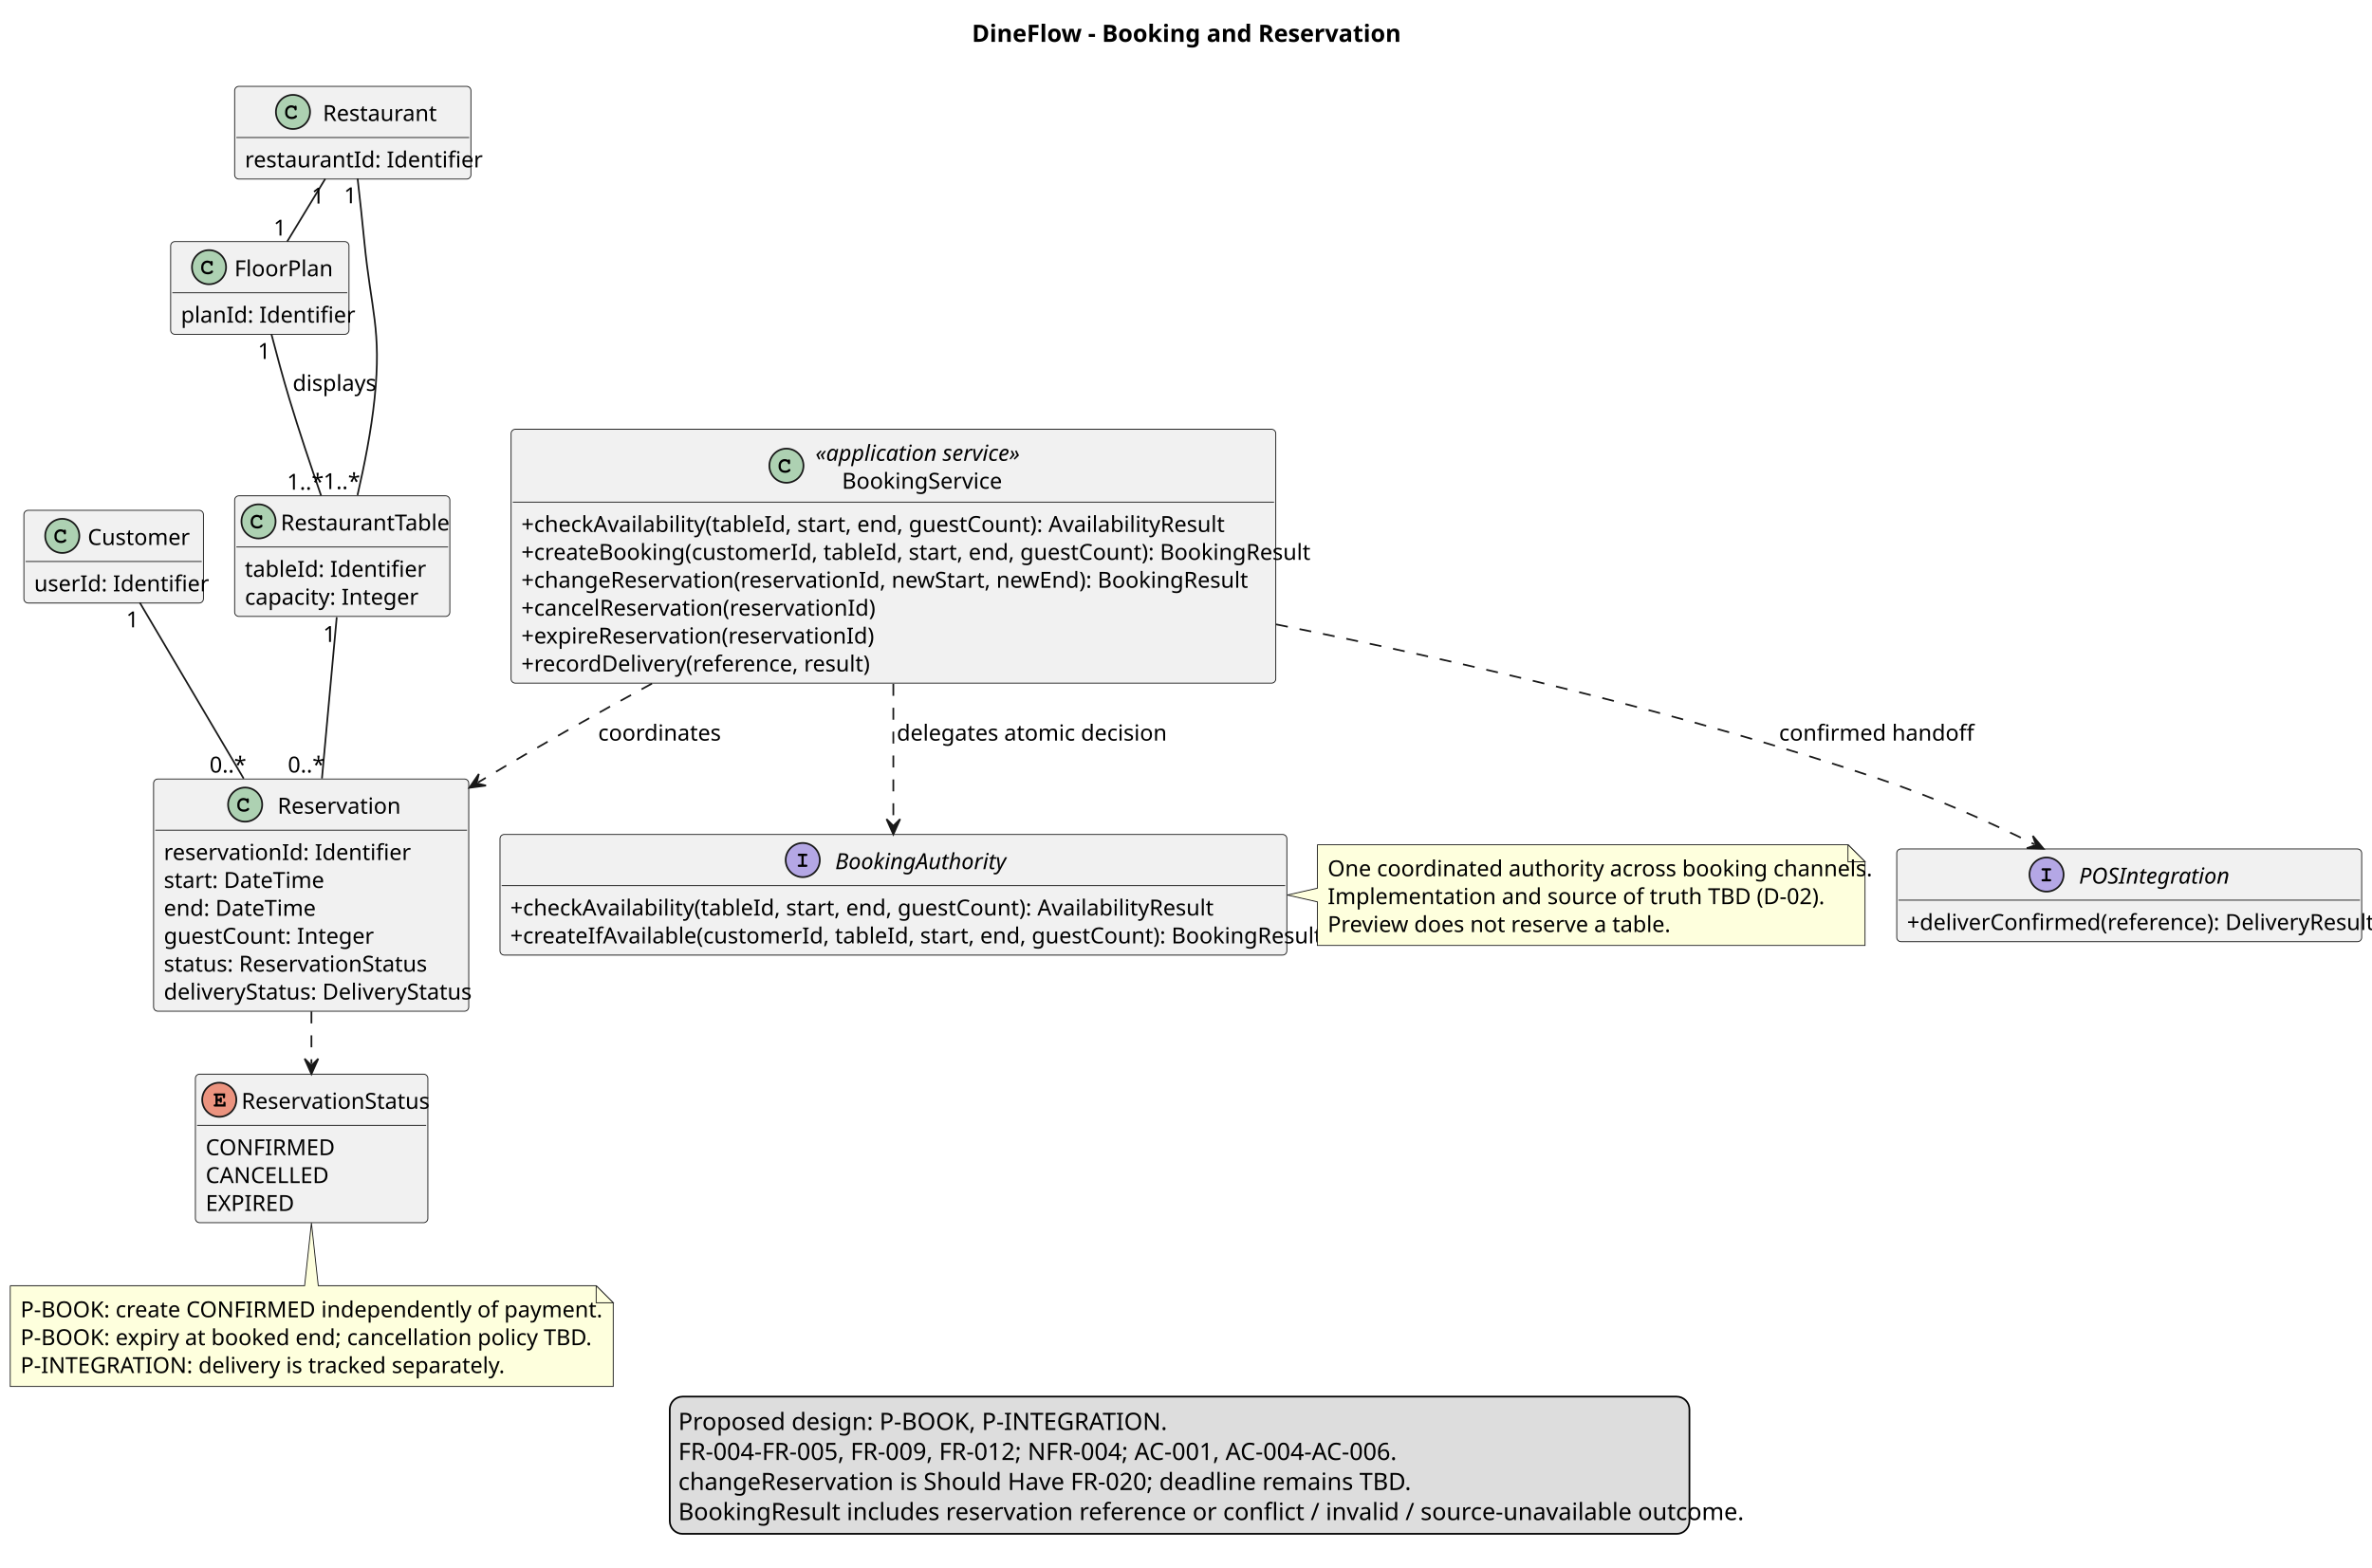
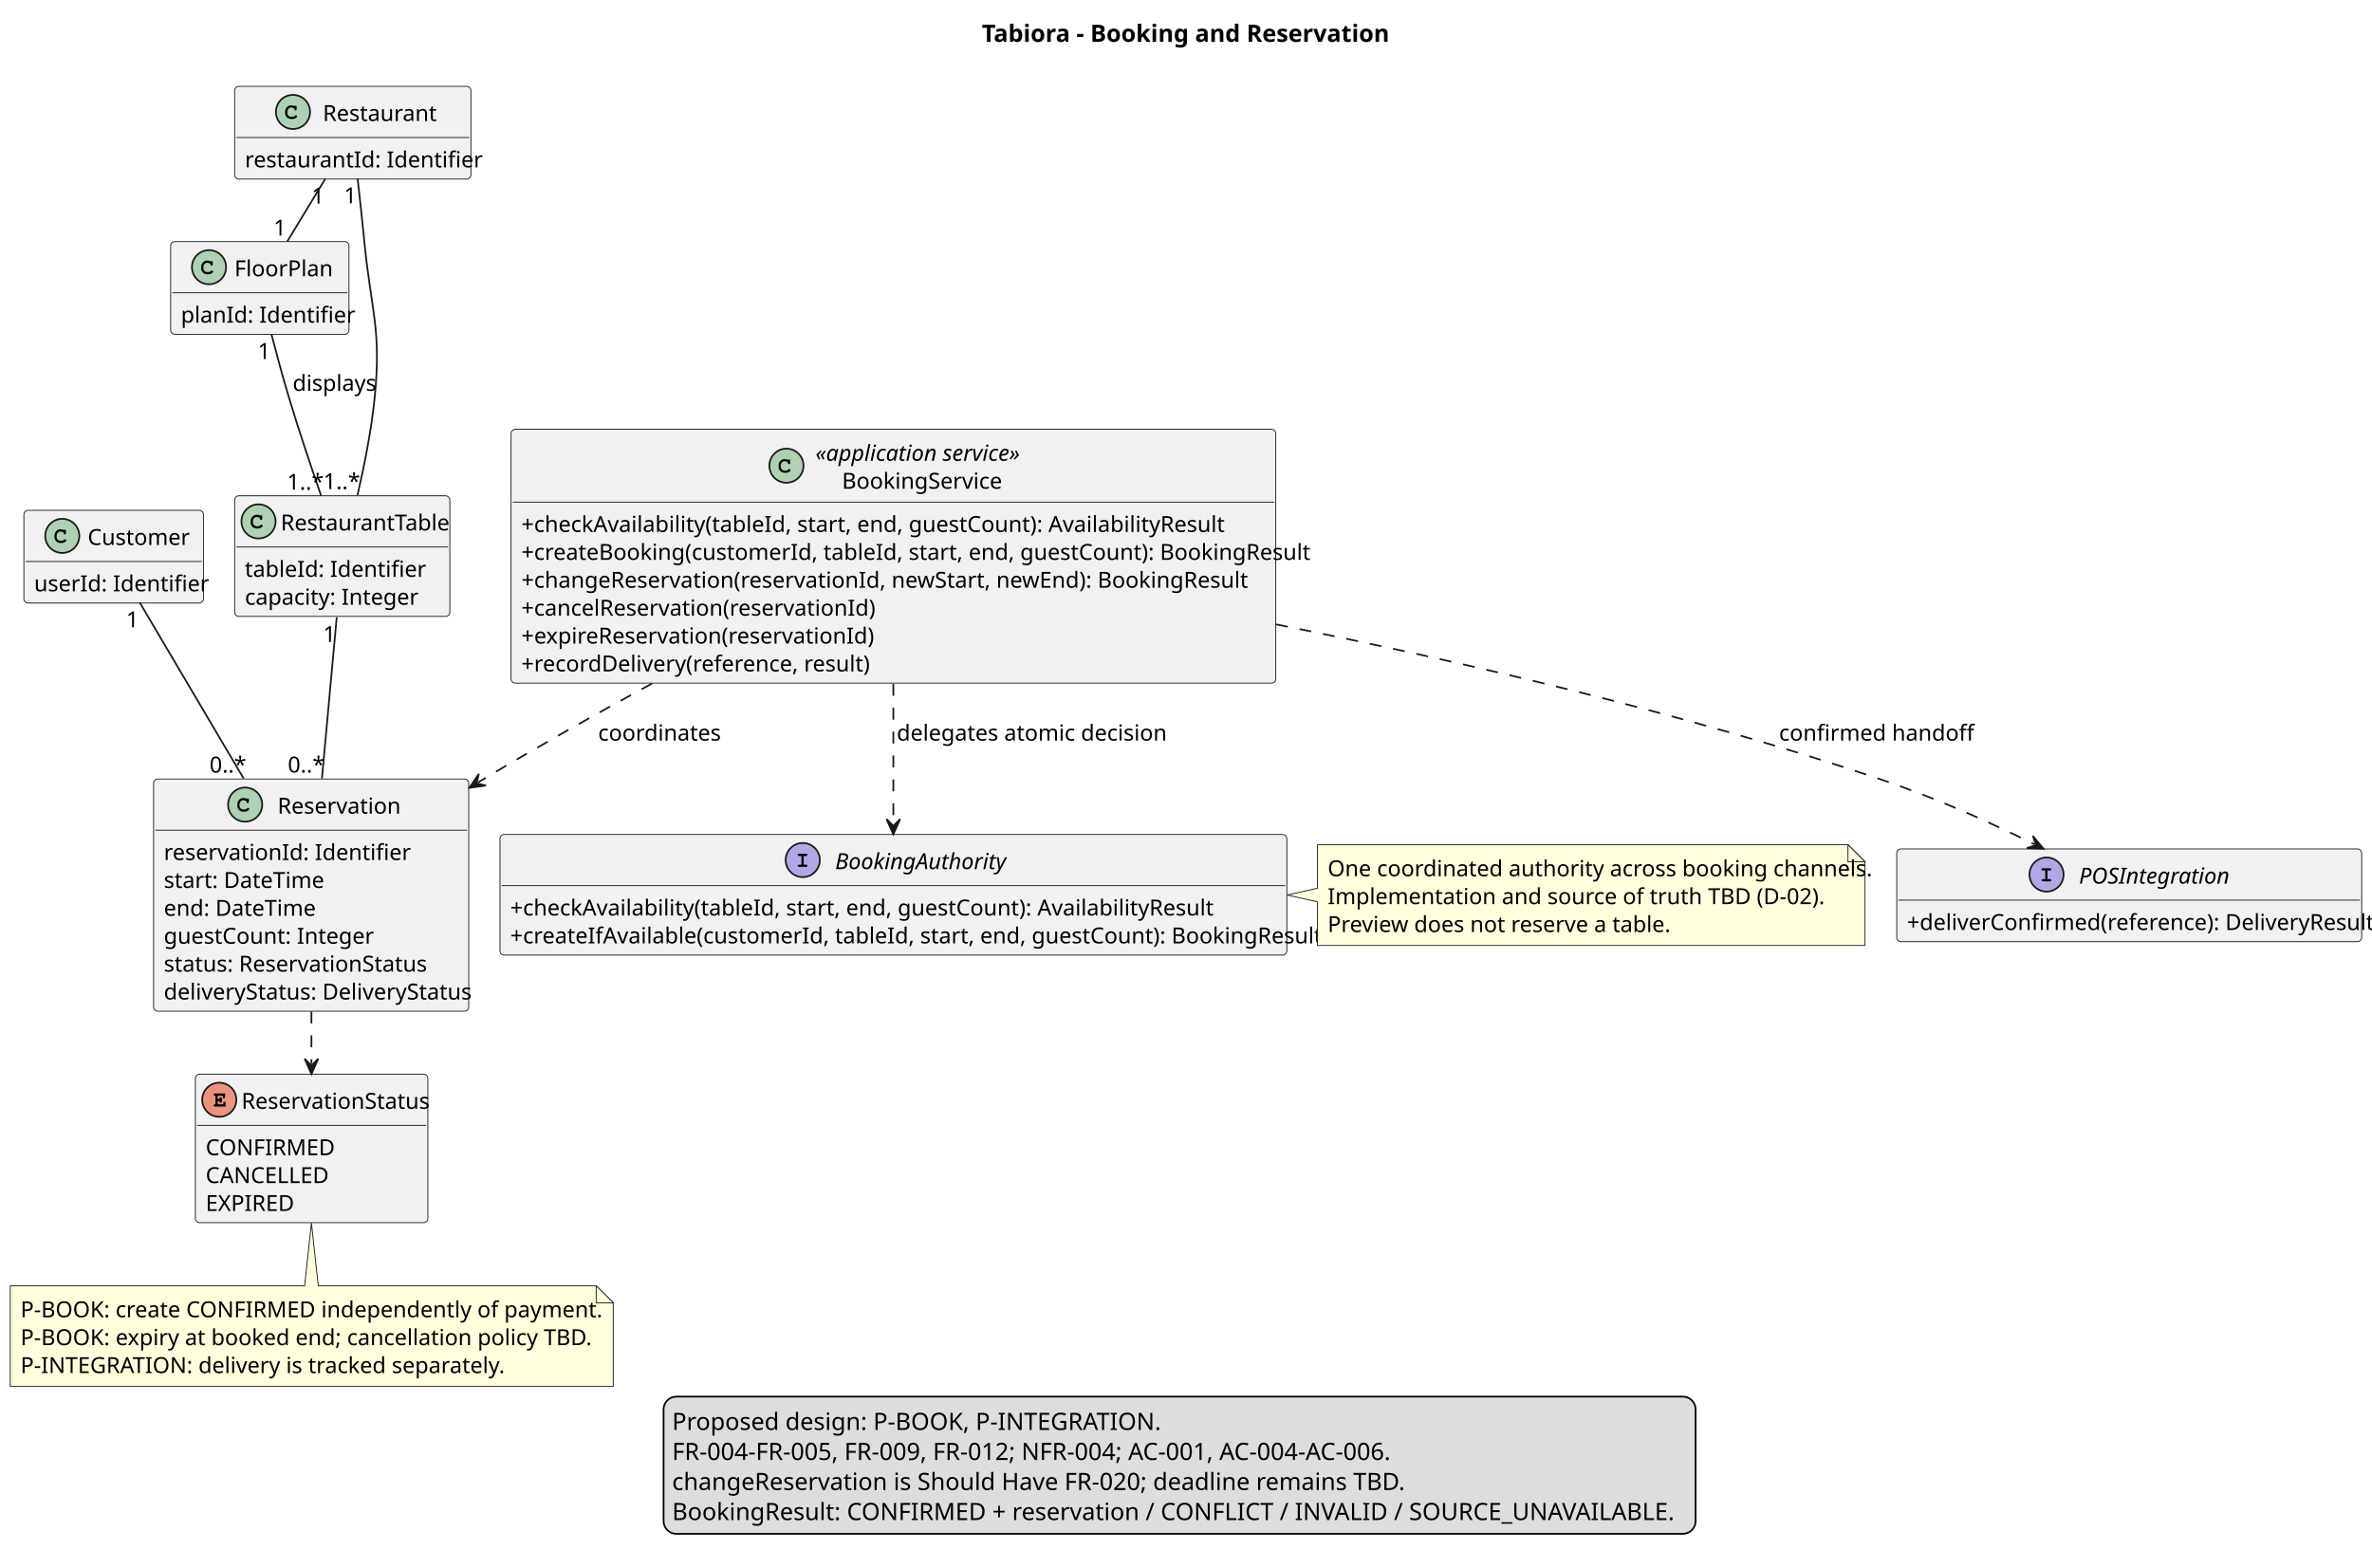
<svg xmlns="http://www.w3.org/2000/svg" contentStyleType="text/css" data-diagram-type="CLASS" height="919px" preserveAspectRatio="none" style="width:1390px;height:919px;background:#FFFFFF;" version="1.1" viewBox="0 0 1390 919" width="1390px" zoomAndPan="magnify">
  <defs />
  <g>
-     <text fill="#000000" font-family="sans-serif" font-size="14" font-weight="bold" lengthAdjust="spacing" textLength="243.469" x="569.516" y="24.533">DineFlow - Booking and Reservation</text>
+     <text fill="#000000" font-family="sans-serif" font-size="14" font-weight="bold" lengthAdjust="spacing" textLength="231.814" x="575.343" y="24.533">Tabiora - Booking and Reservation</text>
    <g class="entity" data-entity="Customer" data-source-line="11" data-uid="ent0002" id="entity_Customer">
      <rect fill="#F1F1F1" height="54.352" rx="2.5" ry="2.5" style="stroke:#181818;stroke-width:0.5;" width="105.215" x="14" y="299.109" />
      <ellipse cx="36.49" cy="314.109" fill="#ADD1B2" rx="10" ry="10" style="stroke:#181818;stroke-width:1;" />
      <path d="M37.428,310.75 Q37.553,310.578 37.693,310.5 Q37.834,310.422 38.006,310.422 Q38.287,310.422 38.459,310.625 Q38.647,310.812 38.647,311.281 L38.647,312.391 Q38.647,312.859 38.459,313.062 Q38.287,313.25 38.006,313.25 Q37.74,313.25 37.584,313.109 Q37.428,312.969 37.35,312.562 Q37.303,312.297 37.178,312.156 Q36.912,311.859 36.443,311.688 Q35.975,311.516 35.506,311.516 Q34.928,311.516 34.428,311.781 Q33.943,312.031 33.568,312.609 Q33.193,313.172 33.193,313.953 L33.193,314.797 Q33.193,315.734 33.881,316.375 Q34.568,317 35.772,317 Q36.506,317 37.006,316.797 Q37.287,316.688 37.615,316.344 Q37.818,316.141 37.928,316.094 Q38.053,316.031 38.193,316.031 Q38.459,316.031 38.647,316.234 Q38.85,316.422 38.85,316.688 Q38.85,316.953 38.584,317.266 Q38.193,317.703 37.584,317.953 Q36.772,318.297 35.787,318.297 Q34.631,318.297 33.693,317.828 Q32.943,317.438 32.412,316.625 Q31.896,315.797 31.896,314.828 L31.896,313.938 Q31.896,312.922 32.365,312.047 Q32.85,311.172 33.678,310.703 Q34.522,310.219 35.459,310.219 Q36.022,310.219 36.506,310.359 Q37.006,310.484 37.428,310.75 Z " fill="#000000" />
      <text fill="#000000" font-family="sans-serif" font-size="13" lengthAdjust="spacing" textLength="56.348" x="51.377" y="319.429">Customer</text>
      <line style="stroke:#181818;stroke-width:0.5;" x1="15" x2="118.215" y1="329.109" y2="329.109" />
      <text fill="#000000" font-family="sans-serif" font-size="13" lengthAdjust="spacing" textLength="93.215" x="20" y="346.604">userId: Identifier</text>
    </g>
    <g class="entity" data-entity="Restaurant" data-source-line="14" data-uid="ent0003" id="entity_Restaurant">
      <rect fill="#F1F1F1" height="54.352" rx="2.5" ry="2.5" style="stroke:#181818;stroke-width:0.5;" width="138.458" x="137.5" y="50.609" />
      <ellipse cx="171.69" cy="65.609" fill="#ADD1B2" rx="10" ry="10" style="stroke:#181818;stroke-width:1;" />
      <path d="M172.628,62.25 Q172.753,62.078 172.893,62 Q173.034,61.922 173.206,61.922 Q173.487,61.922 173.659,62.125 Q173.846,62.312 173.846,62.781 L173.846,63.891 Q173.846,64.359 173.659,64.562 Q173.487,64.75 173.206,64.75 Q172.94,64.75 172.784,64.609 Q172.628,64.469 172.55,64.062 Q172.503,63.797 172.378,63.656 Q172.112,63.359 171.643,63.188 Q171.175,63.016 170.706,63.016 Q170.128,63.016 169.628,63.281 Q169.143,63.531 168.768,64.109 Q168.393,64.672 168.393,65.453 L168.393,66.297 Q168.393,67.234 169.081,67.875 Q169.768,68.5 170.971,68.5 Q171.706,68.5 172.206,68.297 Q172.487,68.188 172.815,67.844 Q173.018,67.641 173.128,67.594 Q173.253,67.531 173.393,67.531 Q173.659,67.531 173.846,67.734 Q174.05,67.922 174.05,68.188 Q174.05,68.453 173.784,68.766 Q173.393,69.203 172.784,69.453 Q171.971,69.797 170.987,69.797 Q169.831,69.797 168.893,69.328 Q168.143,68.938 167.612,68.125 Q167.096,67.297 167.096,66.328 L167.096,65.438 Q167.096,64.422 167.565,63.547 Q168.05,62.672 168.878,62.203 Q169.721,61.719 170.659,61.719 Q171.221,61.719 171.706,61.859 Q172.206,61.984 172.628,62.25 Z " fill="#000000" />
      <text fill="#000000" font-family="sans-serif" font-size="13" lengthAdjust="spacing" textLength="63.591" x="189.177" y="70.929">Restaurant</text>
      <line style="stroke:#181818;stroke-width:0.5;" x1="138.5" x2="274.958" y1="80.609" y2="80.609" />
      <text fill="#000000" font-family="sans-serif" font-size="13" lengthAdjust="spacing" textLength="126.458" x="143.5" y="98.105">restaurantId: Identifier</text>
    </g>
    <g class="entity" data-entity="FloorPlan" data-source-line="17" data-uid="ent0004" id="entity_FloorPlan">
      <rect fill="#F1F1F1" height="54.352" rx="2.5" ry="2.5" style="stroke:#181818;stroke-width:0.5;" width="104.504" x="100" y="141.609" />
      <ellipse cx="122.49" cy="156.609" fill="#ADD1B2" rx="10" ry="10" style="stroke:#181818;stroke-width:1;" />
      <path d="M123.428,153.25 Q123.553,153.078 123.693,153 Q123.834,152.922 124.006,152.922 Q124.287,152.922 124.459,153.125 Q124.647,153.312 124.647,153.781 L124.647,154.891 Q124.647,155.359 124.459,155.562 Q124.287,155.75 124.006,155.75 Q123.74,155.75 123.584,155.609 Q123.428,155.469 123.35,155.062 Q123.303,154.797 123.178,154.656 Q122.912,154.359 122.443,154.188 Q121.975,154.016 121.506,154.016 Q120.928,154.016 120.428,154.281 Q119.943,154.531 119.568,155.109 Q119.193,155.672 119.193,156.453 L119.193,157.297 Q119.193,158.234 119.881,158.875 Q120.568,159.5 121.772,159.5 Q122.506,159.5 123.006,159.297 Q123.287,159.188 123.615,158.844 Q123.818,158.641 123.928,158.594 Q124.053,158.531 124.193,158.531 Q124.459,158.531 124.647,158.734 Q124.85,158.922 124.85,159.188 Q124.85,159.453 124.584,159.766 Q124.193,160.203 123.584,160.453 Q122.772,160.797 121.787,160.797 Q120.631,160.797 119.693,160.328 Q118.943,159.938 118.412,159.125 Q117.897,158.297 117.897,157.328 L117.897,156.438 Q117.897,155.422 118.365,154.547 Q118.85,153.672 119.678,153.203 Q120.522,152.719 121.459,152.719 Q122.022,152.719 122.506,152.859 Q123.006,152.984 123.428,153.25 Z " fill="#000000" />
      <text fill="#000000" font-family="sans-serif" font-size="13" lengthAdjust="spacing" textLength="55.637" x="137.377" y="161.929">FloorPlan</text>
      <line style="stroke:#181818;stroke-width:0.5;" x1="101" x2="203.504" y1="171.609" y2="171.609" />
      <text fill="#000000" font-family="sans-serif" font-size="13" lengthAdjust="spacing" textLength="92.504" x="106" y="189.105">planId: Identifier</text>
    </g>
    <g class="entity" data-entity="RestaurantTable" data-source-line="20" data-uid="ent0005" id="entity_RestaurantTable">
      <rect fill="#F1F1F1" height="70.703" rx="2.5" ry="2.5" style="stroke:#181818;stroke-width:0.5;" width="126.11" x="137.5" y="290.609" />
      <ellipse cx="151.5" cy="305.609" fill="#ADD1B2" rx="10" ry="10" style="stroke:#181818;stroke-width:1;" />
      <path d="M152.438,302.25 Q152.562,302.078 152.703,302 Q152.844,301.922 153.016,301.922 Q153.297,301.922 153.469,302.125 Q153.656,302.312 153.656,302.781 L153.656,303.891 Q153.656,304.359 153.469,304.562 Q153.297,304.75 153.016,304.75 Q152.75,304.75 152.594,304.609 Q152.438,304.469 152.359,304.062 Q152.312,303.797 152.188,303.656 Q151.922,303.359 151.453,303.188 Q150.984,303.016 150.516,303.016 Q149.938,303.016 149.438,303.281 Q148.953,303.531 148.578,304.109 Q148.203,304.672 148.203,305.453 L148.203,306.297 Q148.203,307.234 148.891,307.875 Q149.578,308.5 150.781,308.5 Q151.516,308.5 152.016,308.297 Q152.297,308.188 152.625,307.844 Q152.828,307.641 152.938,307.594 Q153.062,307.531 153.203,307.531 Q153.469,307.531 153.656,307.734 Q153.859,307.922 153.859,308.188 Q153.859,308.453 153.594,308.766 Q153.203,309.203 152.594,309.453 Q151.781,309.797 150.797,309.797 Q149.641,309.797 148.703,309.328 Q147.953,308.938 147.422,308.125 Q146.906,307.297 146.906,306.328 L146.906,305.438 Q146.906,304.422 147.375,303.547 Q147.859,302.672 148.688,302.203 Q149.531,301.719 150.469,301.719 Q151.031,301.719 151.516,301.859 Q152.016,301.984 152.438,302.25 Z " fill="#000000" />
      <text fill="#000000" font-family="sans-serif" font-size="13" lengthAdjust="spacing" textLength="96.11" x="164.5" y="310.929">RestaurantTable</text>
      <line style="stroke:#181818;stroke-width:0.5;" x1="138.5" x2="262.61" y1="320.609" y2="320.609" />
      <text fill="#000000" font-family="sans-serif" font-size="13" lengthAdjust="spacing" textLength="96.116" x="143.5" y="338.104">tableId: Identifier</text>
      <text fill="#000000" font-family="sans-serif" font-size="13" lengthAdjust="spacing" textLength="95.386" x="143.5" y="354.456">capacity: Integer</text>
    </g>
    <g class="entity" data-entity="Reservation" data-source-line="24" data-uid="ent0006" id="entity_Reservation">
      <rect fill="#F1F1F1" height="136.109" rx="2.5" ry="2.5" style="stroke:#181818;stroke-width:0.5;" width="184.682" x="90" y="456.609" />
      <ellipse cx="143.657" cy="471.609" fill="#ADD1B2" rx="10" ry="10" style="stroke:#181818;stroke-width:1;" />
      <path d="M144.595,468.25 Q144.72,468.078 144.86,468 Q145.001,467.922 145.173,467.922 Q145.454,467.922 145.626,468.125 Q145.814,468.312 145.814,468.781 L145.814,469.891 Q145.814,470.359 145.626,470.562 Q145.454,470.75 145.173,470.75 Q144.907,470.75 144.751,470.609 Q144.595,470.469 144.517,470.062 Q144.47,469.797 144.345,469.656 Q144.079,469.359 143.61,469.188 Q143.142,469.016 142.673,469.016 Q142.095,469.016 141.595,469.281 Q141.11,469.531 140.735,470.109 Q140.36,470.672 140.36,471.453 L140.36,472.297 Q140.36,473.234 141.048,473.875 Q141.735,474.5 142.939,474.5 Q143.673,474.5 144.173,474.297 Q144.454,474.188 144.782,473.844 Q144.985,473.641 145.095,473.594 Q145.22,473.531 145.36,473.531 Q145.626,473.531 145.814,473.734 Q146.017,473.922 146.017,474.188 Q146.017,474.453 145.751,474.766 Q145.36,475.203 144.751,475.453 Q143.939,475.797 142.954,475.797 Q141.798,475.797 140.86,475.328 Q140.11,474.938 139.579,474.125 Q139.064,473.297 139.064,472.328 L139.064,471.438 Q139.064,470.422 139.532,469.547 Q140.017,468.672 140.845,468.203 Q141.689,467.719 142.626,467.719 Q143.189,467.719 143.673,467.859 Q144.173,467.984 144.595,468.25 Z " fill="#000000" />
      <text fill="#000000" font-family="sans-serif" font-size="13" lengthAdjust="spacing" textLength="69.367" x="162.657" y="476.929">Reservation</text>
      <line style="stroke:#181818;stroke-width:0.5;" x1="91" x2="273.682" y1="486.609" y2="486.609" />
      <text fill="#000000" font-family="sans-serif" font-size="13" lengthAdjust="spacing" textLength="132.234" x="96" y="504.104">reservationId: Identifier</text>
      <text fill="#000000" font-family="sans-serif" font-size="13" lengthAdjust="spacing" textLength="88.855" x="96" y="520.456">start: DateTime</text>
      <text fill="#000000" font-family="sans-serif" font-size="13" lengthAdjust="spacing" textLength="85.262" x="96" y="536.808">end: DateTime</text>
      <text fill="#000000" font-family="sans-serif" font-size="13" lengthAdjust="spacing" textLength="114.188" x="96" y="553.159">guestCount: Integer</text>
      <text fill="#000000" font-family="sans-serif" font-size="13" lengthAdjust="spacing" textLength="148.129" x="96" y="569.511">status: ReservationStatus</text>
      <text fill="#000000" font-family="sans-serif" font-size="13" lengthAdjust="spacing" textLength="172.682" x="96" y="585.862">deliveryStatus: DeliveryStatus</text>
    </g>
    <g class="entity" data-entity="ReservationStatus" data-source-line="32" data-uid="ent0007" id="entity_ReservationStatus">
      <rect fill="#F1F1F1" height="87.055" rx="2.5" ry="2.5" style="stroke:#181818;stroke-width:0.5;" width="136.222" x="114.5" y="629.609" />
      <ellipse cx="128.5" cy="644.609" fill="#EB937F" rx="10" ry="10" style="stroke:#181818;stroke-width:1;" />
      <path d="M127.562,645.391 L127.562,647.312 L130.891,647.312 L130.891,646.609 Q130.891,646.141 131.062,645.938 Q131.25,645.734 131.531,645.734 Q131.828,645.734 132,645.938 Q132.188,646.141 132.188,646.609 L132.188,648.609 L126.062,648.609 Q125.594,648.609 125.391,648.438 Q125.188,648.25 125.188,647.953 Q125.188,647.672 125.391,647.5 Q125.594,647.312 126.062,647.312 L126.266,647.312 L126.266,642.219 L126.062,642.219 Q125.594,642.219 125.391,642.047 Q125.188,641.859 125.188,641.562 Q125.188,641.266 125.391,641.094 Q125.594,640.906 126.062,640.906 L131.906,640.922 L131.906,642.891 Q131.906,643.359 131.719,643.562 Q131.547,643.766 131.25,643.766 Q130.953,643.766 130.766,643.562 Q130.594,643.359 130.594,642.891 L130.594,642.219 L127.562,642.219 L127.562,644.094 L128.703,644.094 Q128.703,643.594 128.797,643.438 Q129,643.125 129.359,643.125 Q129.641,643.125 129.828,643.328 Q130.016,643.531 130.016,644 L130.016,645.5 Q130.016,645.922 129.906,646.062 Q129.703,646.375 129.359,646.375 Q129,646.375 128.797,646.062 Q128.703,645.906 128.703,645.391 L127.562,645.391 Z " fill="#000000" />
      <text fill="#000000" font-family="sans-serif" font-size="13" lengthAdjust="spacing" textLength="106.222" x="141.5" y="649.929">ReservationStatus</text>
      <line style="stroke:#181818;stroke-width:0.5;" x1="115.5" x2="249.722" y1="659.609" y2="659.609" />
      <text fill="#000000" font-family="sans-serif" font-size="13" lengthAdjust="spacing" textLength="78.717" x="120.5" y="677.105">CONFIRMED</text>
      <text fill="#000000" font-family="sans-serif" font-size="13" lengthAdjust="spacing" textLength="78.025" x="120.5" y="693.456">CANCELLED</text>
      <text fill="#000000" font-family="sans-serif" font-size="13" lengthAdjust="spacing" textLength="57.072" x="120.5" y="709.808">EXPIRED</text>
    </g>
    <g class="entity" data-entity="BookingService" data-source-line="37" data-uid="ent0008" id="entity_BookingService">
      <rect fill="#F1F1F1" height="148.812" rx="2.5" ry="2.5" style="stroke:#181818;stroke-width:0.5;" width="448.103" x="299.5" y="251.609" />
      <ellipse cx="460.849" cy="272.961" fill="#ADD1B2" rx="10" ry="10" style="stroke:#181818;stroke-width:1;" />
      <path d="M461.786,269.602 Q461.911,269.43 462.052,269.352 Q462.193,269.273 462.365,269.273 Q462.646,269.273 462.818,269.477 Q463.005,269.664 463.005,270.133 L463.005,271.242 Q463.005,271.711 462.818,271.914 Q462.646,272.102 462.365,272.102 Q462.099,272.102 461.943,271.961 Q461.786,271.82 461.708,271.414 Q461.661,271.148 461.536,271.008 Q461.271,270.711 460.802,270.539 Q460.333,270.367 459.865,270.367 Q459.286,270.367 458.786,270.633 Q458.302,270.883 457.927,271.461 Q457.552,272.023 457.552,272.805 L457.552,273.648 Q457.552,274.586 458.24,275.227 Q458.927,275.852 460.13,275.852 Q460.865,275.852 461.365,275.648 Q461.646,275.539 461.974,275.195 Q462.177,274.992 462.286,274.945 Q462.411,274.883 462.552,274.883 Q462.818,274.883 463.005,275.086 Q463.208,275.273 463.208,275.539 Q463.208,275.805 462.943,276.117 Q462.552,276.555 461.943,276.805 Q461.13,277.148 460.146,277.148 Q458.99,277.148 458.052,276.68 Q457.302,276.289 456.771,275.477 Q456.255,274.648 456.255,273.68 L456.255,272.789 Q456.255,271.773 456.724,270.898 Q457.208,270.023 458.036,269.555 Q458.88,269.07 459.818,269.07 Q460.38,269.07 460.865,269.211 Q461.365,269.336 461.786,269.602 Z " fill="#000000" />
      <text fill="#000000" font-family="sans-serif" font-size="13" font-style="italic" lengthAdjust="spacing" textLength="121.405" x="477.849" y="270.104">«application service»</text>
      <text fill="#000000" font-family="sans-serif" font-size="13" lengthAdjust="spacing" textLength="90.327" x="493.388" y="286.456">BookingService</text>
      <line style="stroke:#181818;stroke-width:0.5;" x1="300.5" x2="746.603" y1="294.312" y2="294.312" />
      <text fill="#000000" font-family="sans-serif" font-size="13" lengthAdjust="spacing" textLength="391.276" x="305.5" y="311.808">+checkAvailability(tableId, start, end, guestCount): AvailabilityResult</text>
      <text fill="#000000" font-family="sans-serif" font-size="13" lengthAdjust="spacing" textLength="436.103" x="305.5" y="328.159">+createBooking(customerId, tableId, start, end, guestCount): BookingResult</text>
      <text fill="#000000" font-family="sans-serif" font-size="13" lengthAdjust="spacing" textLength="407.196" x="305.5" y="344.511">+changeReservation(reservationId, newStart, newEnd): BookingResult</text>
      <text fill="#000000" font-family="sans-serif" font-size="13" lengthAdjust="spacing" textLength="198.345" x="305.5" y="360.862">+cancelReservation(reservationId)</text>
      <text fill="#000000" font-family="sans-serif" font-size="13" lengthAdjust="spacing" textLength="196.174" x="305.5" y="377.214">+expireReservation(reservationId)</text>
      <text fill="#000000" font-family="sans-serif" font-size="13" lengthAdjust="spacing" textLength="193.984" x="305.5" y="393.565">+recordDelivery(reference, result)</text>
    </g>
    <g class="entity" data-entity="BookingAuthority" data-source-line="45" data-uid="ent0009" id="entity_BookingAuthority">
      <rect fill="#F1F1F1" height="70.703" rx="2.5" ry="2.5" style="stroke:#181818;stroke-width:0.5;" width="461.103" x="293" y="489.109" />
      <ellipse cx="470.411" cy="504.109" fill="#B4A7E5" rx="10" ry="10" style="stroke:#181818;stroke-width:1;" />
      <path d="M470.958,501.719 L470.958,506.812 L472.271,506.812 Q472.739,506.812 472.942,507 Q473.146,507.172 473.146,507.469 Q473.146,507.75 472.942,507.938 Q472.739,508.109 472.271,508.109 L468.349,508.109 Q467.88,508.109 467.677,507.938 Q467.474,507.75 467.474,507.453 Q467.474,507.172 467.677,507 Q467.88,506.812 468.349,506.812 L469.661,506.812 L469.661,501.719 L468.349,501.719 Q467.88,501.719 467.677,501.547 Q467.474,501.359 467.474,501.062 Q467.474,500.766 467.677,500.594 Q467.88,500.406 468.349,500.406 L472.271,500.422 Q472.739,500.422 472.942,500.594 Q473.146,500.766 473.146,501.062 Q473.146,501.359 472.942,501.547 Q472.739,501.719 472.271,501.719 L470.958,501.719 Z " fill="#000000" />
      <text fill="#000000" font-family="sans-serif" font-size="13" font-style="italic" lengthAdjust="spacing" textLength="98.281" x="489.411" y="509.429">BookingAuthority</text>
      <line style="stroke:#181818;stroke-width:0.5;" x1="294" x2="753.103" y1="519.109" y2="519.109" />
      <text fill="#000000" font-family="sans-serif" font-size="13" lengthAdjust="spacing" textLength="391.276" x="299" y="536.605">+checkAvailability(tableId, start, end, guestCount): AvailabilityResult</text>
      <text fill="#000000" font-family="sans-serif" font-size="13" lengthAdjust="spacing" textLength="449.103" x="299" y="552.956">+createIfAvailable(customerId, tableId, start, end, guestCount): BookingResult</text>
    </g>
    <g class="entity" data-entity="POSIntegration" data-source-line="49" data-uid="ent0010" id="entity_POSIntegration">
      <rect fill="#F1F1F1" height="54.352" rx="2.5" ry="2.5" style="stroke:#181818;stroke-width:0.5;" width="272.457" x="1111.5" y="497.609" />
      <ellipse cx="1199.285" cy="512.609" fill="#B4A7E5" rx="10" ry="10" style="stroke:#181818;stroke-width:1;" />
      <path d="M1199.832,510.219 L1199.832,515.312 L1201.145,515.312 Q1201.613,515.312 1201.817,515.5 Q1202.02,515.672 1202.02,515.969 Q1202.02,516.25 1201.817,516.438 Q1201.613,516.609 1201.145,516.609 L1197.223,516.609 Q1196.754,516.609 1196.551,516.438 Q1196.348,516.25 1196.348,515.953 Q1196.348,515.672 1196.551,515.5 Q1196.754,515.312 1197.223,515.312 L1198.535,515.312 L1198.535,510.219 L1197.223,510.219 Q1196.754,510.219 1196.551,510.047 Q1196.348,509.859 1196.348,509.562 Q1196.348,509.266 1196.551,509.094 Q1196.754,508.906 1197.223,508.906 L1201.145,508.922 Q1201.613,508.922 1201.817,509.094 Q1202.02,509.266 1202.02,509.562 Q1202.02,509.859 1201.817,510.047 Q1201.613,510.219 1201.145,510.219 L1199.832,510.219 Z " fill="#000000" />
      <text fill="#000000" font-family="sans-serif" font-size="13" font-style="italic" lengthAdjust="spacing" textLength="88.886" x="1218.285" y="517.929">POSIntegration</text>
      <line style="stroke:#181818;stroke-width:0.5;" x1="1112.5" x2="1382.957" y1="527.609" y2="527.609" />
      <text fill="#000000" font-family="sans-serif" font-size="13" lengthAdjust="spacing" textLength="260.457" x="1117.5" y="545.105">+deliverConfirmed(reference): DeliveryResult</text>
    </g>
    <g class="entity" data-entity="GMN20" data-source-line="62" data-uid="ent0021" id="entity_GMN20">
      <path d="M772,495.109 L772,520.609 L754.361,524.609 L772,528.609 L772,554.164 A0,0 0 0 0 772,554.164 L1092.908,554.164 A0,0 0 0 0 1092.908,554.164 L1092.908,505.109 L1082.908,495.109 L772,495.109 A0,0 0 0 0 772,495.109" fill="#FEFFDD" style="stroke:#181818;stroke-width:0.5;" />
      <path d="M1082.908,495.109 L1082.908,505.109 L1092.908,505.109 L1082.908,495.109" fill="#FEFFDD" style="stroke:#181818;stroke-width:0.5;" />
      <text fill="#000000" font-family="sans-serif" font-size="13" lengthAdjust="spacing" textLength="299.908" x="778" y="513.605">One coordinated authority across booking channels.</text>
      <text fill="#000000" font-family="sans-serif" font-size="13" lengthAdjust="spacing" textLength="274.562" x="778" y="529.956">Implementation and source of truth TBD (D-02).</text>
      <text fill="#000000" font-family="sans-serif" font-size="13" lengthAdjust="spacing" textLength="192.937" x="778" y="546.308">Preview does not reserve a table.</text>
    </g>
    <g class="entity" data-entity="GMN23" data-source-line="67" data-uid="ent0024" id="entity_GMN23">
      <path d="M6,753.609 L6,812.664 A0,0 0 0 0 6,812.664 L359.357,812.664 A0,0 0 0 0 359.357,812.664 L359.357,763.609 L349.357,753.609 L186.5,753.609 L182.5,716.794 L178.5,753.609 L6,753.609 A0,0 0 0 0 6,753.609" fill="#FEFFDD" style="stroke:#181818;stroke-width:0.5;" />
      <path d="M349.357,753.609 L349.357,763.609 L359.357,763.609 L349.357,753.609" fill="#FEFFDD" style="stroke:#181818;stroke-width:0.5;" />
      <text fill="#000000" font-family="sans-serif" font-size="13" lengthAdjust="spacing" textLength="332.357" x="12" y="772.105">P-BOOK: create CONFIRMED independently of payment.</text>
      <text fill="#000000" font-family="sans-serif" font-size="13" lengthAdjust="spacing" textLength="324.435" x="12" y="788.456">P-BOOK: expiry at booked end; cancellation policy TBD.</text>
      <text fill="#000000" font-family="sans-serif" font-size="13" lengthAdjust="spacing" textLength="280.3" x="12" y="804.808">P-INTEGRATION: delivery is tracked separately.</text>
    </g>
    <g class="link" data-entity-1="Customer" data-entity-2="Reservation" data-uid="lnk11" id="link_Customer_Reservation">
      <path d="M81.904,353.203 C97.373,379.407 121.851,420.873 142.788,456.339" fill="none" style="stroke:#181818;stroke-width:1;" />
      <text fill="#000000" font-family="sans-serif" font-size="13" lengthAdjust="spacing" textLength="19.513" x="122.788" y="452.834">0..*</text>
      <text fill="#000000" font-family="sans-serif" font-size="13" lengthAdjust="spacing" textLength="7.23" x="73.904" y="367.698">1</text>
    </g>
    <g class="link" data-entity-1="Restaurant" data-entity-2="FloorPlan" data-uid="lnk12" id="link_Restaurant_FloorPlan">
      <path d="M190.59,104.831 C183.559,116.419 175.314,130.009 168.296,141.575" fill="none" style="stroke:#181818;stroke-width:1;" />
      <text fill="#000000" font-family="sans-serif" font-size="13" lengthAdjust="spacing" textLength="7.23" x="160.296" y="138.07">1</text>
      <text fill="#000000" font-family="sans-serif" font-size="13" lengthAdjust="spacing" textLength="7.23" x="182.59" y="119.326">1</text>
    </g>
    <g class="link" data-entity-1="Restaurant" data-entity-2="RestaurantTable" data-uid="lnk13" id="link_Restaurant_RestaurantTable">
      <path d="M209.556,104.646 C210.845,115.992 212.318,129.451 213.5,141.609 C217.464,182.393 223.687,192.848 219.5,233.609 C217.56,252.492 213.425,273.228 209.506,290.177" fill="none" style="stroke:#181818;stroke-width:1;" />
      <text fill="#000000" font-family="sans-serif" font-size="13" lengthAdjust="spacing" textLength="19.513" x="189.506" y="286.673">1..*</text>
      <text fill="#000000" font-family="sans-serif" font-size="13" lengthAdjust="spacing" textLength="7.23" x="201.556" y="119.141">1</text>
    </g>
    <g class="link" data-entity-1="FloorPlan" data-entity-2="RestaurantTable" data-uid="lnk14" id="link_FloorPlan_RestaurantTable">
      <path d="M159.054,195.877 C162.06,207.492 165.779,221.283 169.5,233.609 C175.219,252.556 182.252,273.477 188.173,290.526" fill="none" style="stroke:#181818;stroke-width:1;" />
      <text fill="#000000" font-family="sans-serif" font-size="13" lengthAdjust="spacing" textLength="46.966" x="171.5" y="229.105">displays</text>
      <text fill="#000000" font-family="sans-serif" font-size="13" lengthAdjust="spacing" textLength="19.513" x="168.173" y="287.022">1..*</text>
      <text fill="#000000" font-family="sans-serif" font-size="13" lengthAdjust="spacing" textLength="7.23" x="151.054" y="210.373">1</text>
    </g>
    <g class="link" data-entity-1="RestaurantTable" data-entity-2="Reservation" data-uid="lnk15" id="link_RestaurantTable_Reservation">
      <path d="M197.323,361.787 C194.931,387.899 191.578,424.511 188.665,456.306" fill="none" style="stroke:#181818;stroke-width:1;" />
      <text fill="#000000" font-family="sans-serif" font-size="13" lengthAdjust="spacing" textLength="19.513" x="168.665" y="452.801">0..*</text>
      <text fill="#000000" font-family="sans-serif" font-size="13" lengthAdjust="spacing" textLength="7.23" x="189.323" y="376.282">1</text>
    </g>
    <g class="link" data-entity-1="BookingService" data-entity-2="BookingAuthority" data-uid="lnk16" id="link_BookingService_BookingAuthority">
      <polygon fill="#181818" points="523.5,489.088,527.5,480.088,523.5,484.088,519.5,480.088,523.5,489.088" style="stroke:#181818;stroke-width:1;" />
      <path d="M523.5,400.838 C523.5,431.113 523.5,458.706 523.5,483.088" fill="none" style="stroke:#181818;stroke-width:1;stroke-dasharray:7.0,7.0;" />
      <text fill="#000000" font-family="sans-serif" font-size="13" lengthAdjust="spacing" textLength="149.589" x="525.5" y="434.104">delegates atomic decision</text>
    </g>
    <g class="link" data-entity-1="BookingService" data-entity-2="Reservation" data-uid="lnk17" id="link_BookingService_Reservation">
      <polygon fill="#181818" points="275.028,461.758,284.79,460.448,279.287,459.138,280.597,453.635,275.028,461.758" style="stroke:#181818;stroke-width:1;" />
      <path d="M382.064,400.663 C349.377,418.422 314.967,437.736 283.5,456.609 C280.703,458.287 282.985,456.863 280.139,458.614" fill="none" style="stroke:#181818;stroke-width:1;stroke-dasharray:7.0,7.0;" />
      <text fill="#000000" font-family="sans-serif" font-size="13" lengthAdjust="spacing" textLength="67.209" x="350.5" y="434.104">coordinates</text>
    </g>
    <g class="link" data-entity-1="BookingService" data-entity-2="POSIntegration" data-uid="lnk18" id="link_BookingService_POSIntegration">
      <polygon fill="#181818" points="1197.55,497.52,1191.246,489.953,1193.065,495.31,1187.709,497.129,1197.55,497.52" style="stroke:#181818;stroke-width:1;" />
      <path d="M747.791,365.967 C856.128,387.606 987.129,418.031 1101.5,456.609 C1134.4,467.707 1164.449,481.204 1192.168,494.867" fill="none" style="stroke:#181818;stroke-width:1;stroke-dasharray:7.0,7.0;" />
      <text fill="#000000" font-family="sans-serif" font-size="13" lengthAdjust="spacing" textLength="104.064" x="1042.5" y="434.104">confirmed handoff</text>
    </g>
    <g class="link" data-entity-1="Reservation" data-entity-2="ReservationStatus" data-uid="lnk19" id="link_Reservation_ReservationStatus">
      <polygon fill="#181818" points="182.5,629.554,186.5,620.554,182.5,624.554,178.5,620.554,182.5,629.554" style="stroke:#181818;stroke-width:1;" />
      <path d="M182.5,592.857 C182.5,605.343 182.5,612.064 182.5,623.554" fill="none" style="stroke:#181818;stroke-width:1;stroke-dasharray:7.0,7.0;" />
    </g>
-     <rect fill="#DDDDDD" height="80.438" rx="7.5" ry="7.5" style="stroke:#000000;stroke-width:1;" width="597.528" x="392.486" y="818.609" />
-     <text fill="#000000" font-family="sans-serif" font-size="14" lengthAdjust="spacing" textLength="288.647" x="397.486" y="838.143">Proposed design: P-BOOK, P-INTEGRATION.</text>
-     <text fill="#000000" font-family="sans-serif" font-size="14" lengthAdjust="spacing" textLength="438.04" x="397.486" y="855.752">FR-004-FR-005, FR-009, FR-012; NFR-004; AC-001, AC-004-AC-006.</text>
-     <text fill="#000000" font-family="sans-serif" font-size="14" lengthAdjust="spacing" textLength="419.44" x="397.486" y="873.361">changeReservation is Should Have FR-020; deadline remains TBD.</text>
-     <text fill="#000000" font-family="sans-serif" font-size="14" lengthAdjust="spacing" textLength="587.528" x="397.486" y="890.971">BookingResult includes reservation reference or conflict / invalid / source-unavailable outcome.</text>
+     <rect fill="#DDDDDD" height="80.438" rx="7.5" ry="7.5" style="stroke:#000000;stroke-width:1;" width="604.788" x="388.856" y="818.609" />
+     <text fill="#000000" font-family="sans-serif" font-size="14" lengthAdjust="spacing" textLength="288.647" x="393.856" y="838.143">Proposed design: P-BOOK, P-INTEGRATION.</text>
+     <text fill="#000000" font-family="sans-serif" font-size="14" lengthAdjust="spacing" textLength="438.04" x="393.856" y="855.752">FR-004-FR-005, FR-009, FR-012; NFR-004; AC-001, AC-004-AC-006.</text>
+     <text fill="#000000" font-family="sans-serif" font-size="14" lengthAdjust="spacing" textLength="419.44" x="393.856" y="873.361">changeReservation is Should Have FR-020; deadline remains TBD.</text>
+     <text fill="#000000" font-family="sans-serif" font-size="14" lengthAdjust="spacing" textLength="594.788" x="393.856" y="890.971">BookingResult: CONFIRMED + reservation / CONFLICT / INVALID / SOURCE_UNAVAILABLE.</text>
  </g>
</svg>
